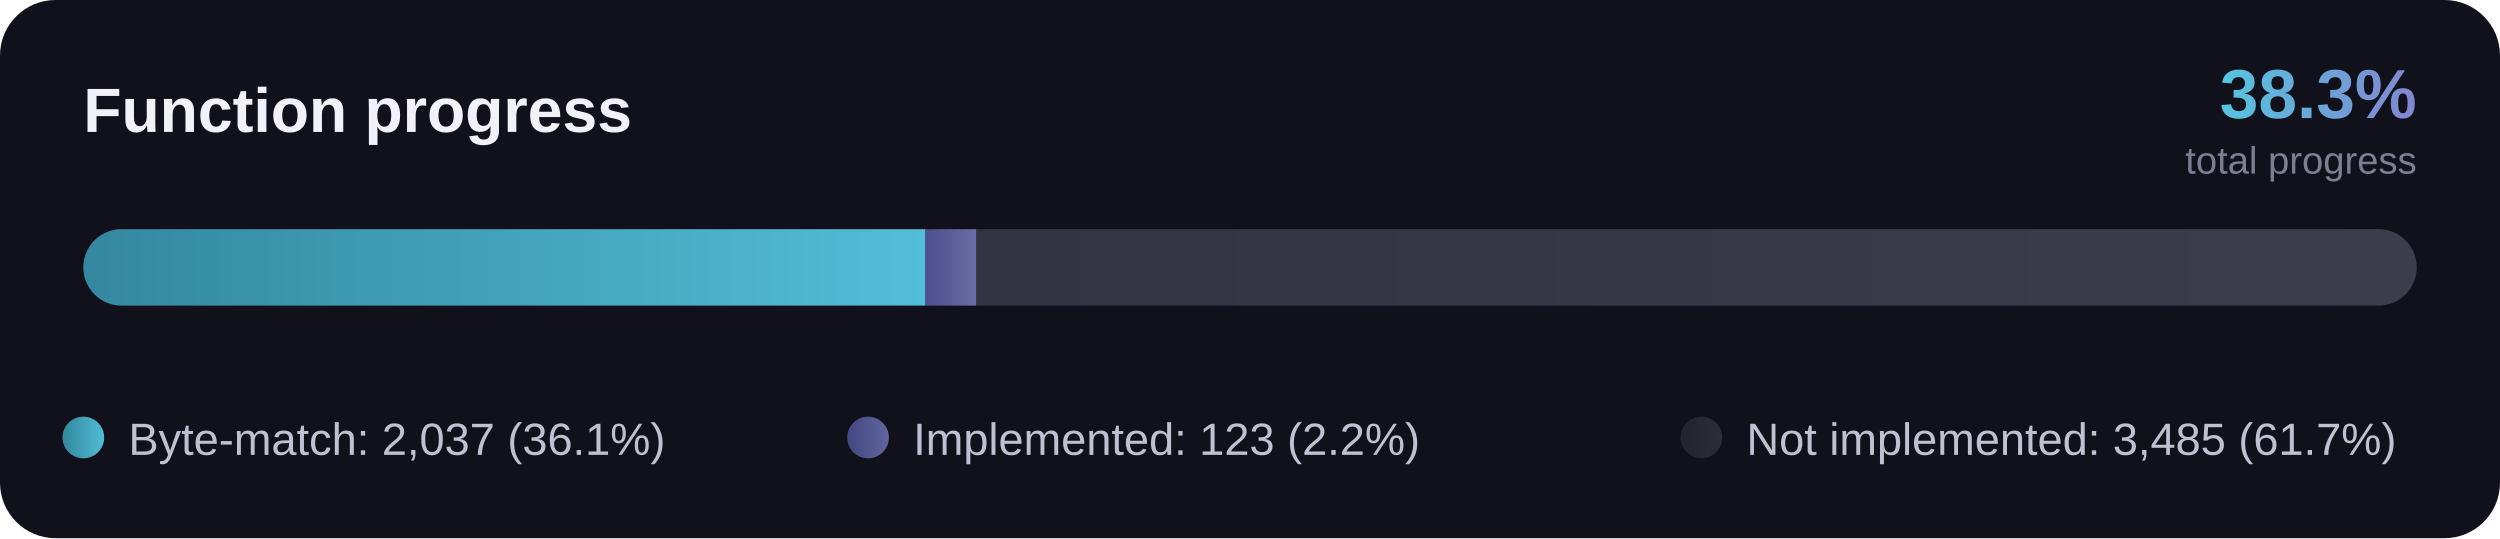
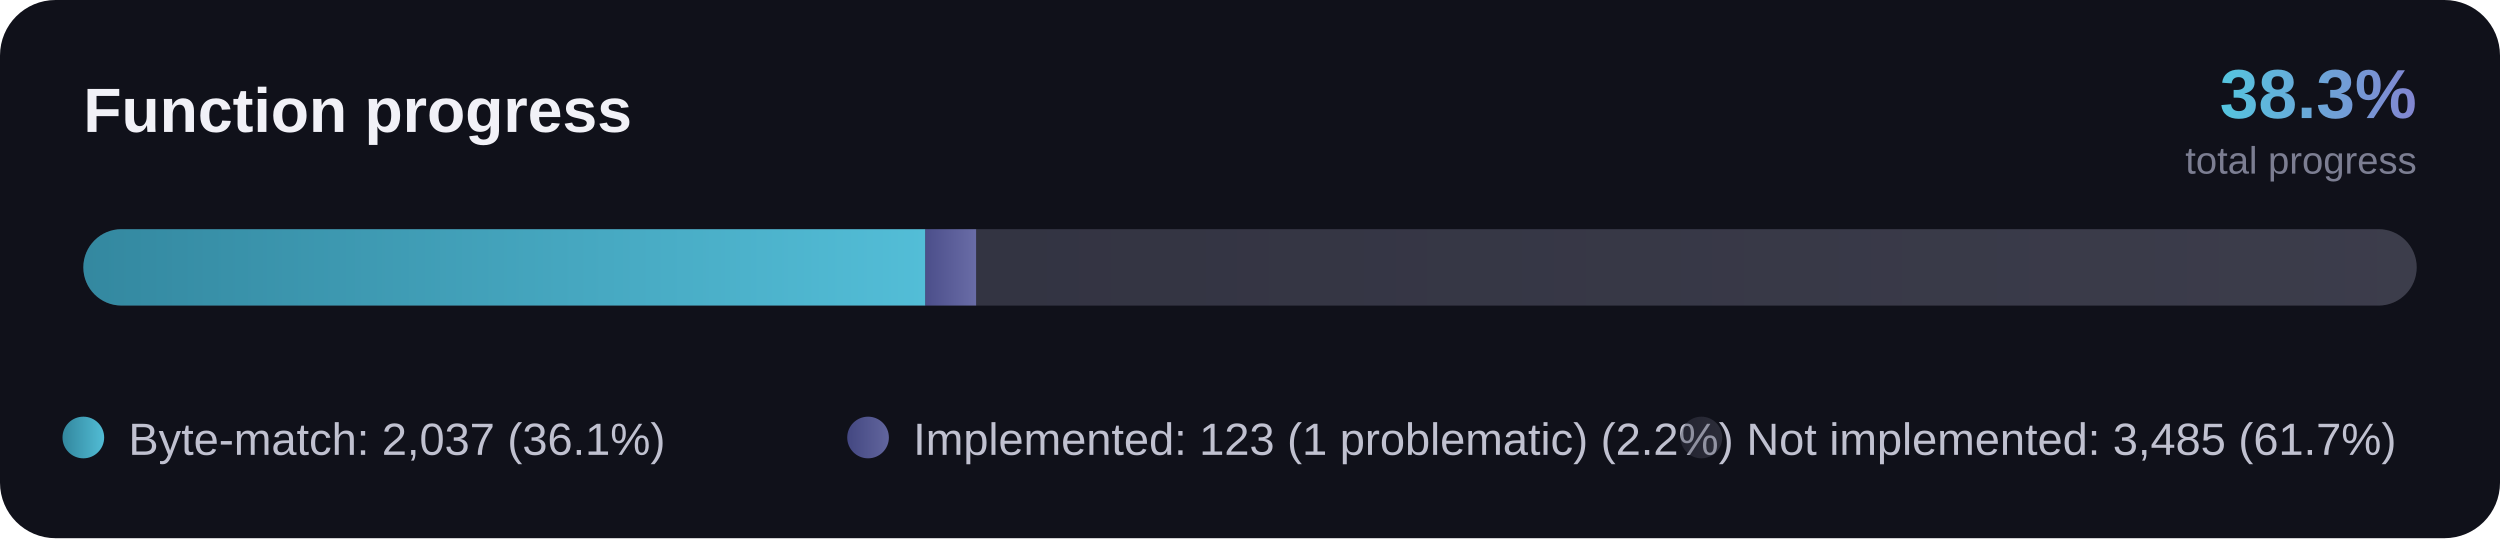
<svg xmlns="http://www.w3.org/2000/svg" width="720" height="155" viewBox="0 0 720 155" role="img" aria-labelledby="title description" font-family="Segoe UI, Arial, sans-serif">
  <defs>
    <linearGradient id="matching-gradient" x1="0" x2="1">
      <stop offset="0" stop-color="#348da5" />
      <stop offset="1" stop-color="#55c5df" />
    </linearGradient>
    <linearGradient id="not-matching-gradient" x1="0" x2="1">
      <stop offset="0" stop-color="#585caa" />
      <stop offset="1" stop-color="#8286d1" />
    </linearGradient>
    <linearGradient id="not-started-gradient" x1="0" x2="1">
      <stop offset="0" stop-color="#3e4050" />
      <stop offset="1" stop-color="#555767" />
    </linearGradient>
    <linearGradient id="overall-gradient" x1="0" x2="1">
      <stop offset="0" stop-color="#55c5df" />
      <stop offset="1" stop-color="#8286d1" />
    </linearGradient>
  </defs>
  <rect width="720" height="155" rx="16" fill="#10111a" />
  <text x="24" y="38" fill="#f1f1f7" font-family="Segoe UI, Arial, sans-serif" font-size="18" font-weight="600">Function progress</text>
  <text x="696" y="34" text-anchor="end" fill="url(#overall-gradient)" font-family="Segoe UI, Arial, sans-serif" font-size="20" font-weight="700">38.3%</text>
  <text x="696" y="50" text-anchor="end" fill="#7c7e92" font-family="Segoe UI, Arial, sans-serif" font-size="11">total progress</text>
  <rect x="24" y="66" width="672" height="22" rx="11" fill="#555767" fill-opacity="0.4" />
  <clipPath id="progress-clip">
    <rect x="24" y="66" width="672" height="22" rx="11" />
  </clipPath>
  <g clip-path="url(#progress-clip)">
    <rect x="24.00" y="66" width="242.49" height="22" fill="url(#matching-gradient)" fill-opacity="0.95" />
    <rect x="266.49" y="66" width="14.64" height="22" fill="url(#not-matching-gradient)" fill-opacity="0.72" />
    <rect x="281.13" y="66" width="414.87" height="22" fill="url(#not-started-gradient)" fill-opacity="0.4" />
  </g>
  <circle cx="24" cy="126" r="6" fill="url(#matching-gradient)" fill-opacity="0.95" />
  <text x="37" y="131" fill="#c0c1d0" font-size="13">Byte-match: 2,037 (36.1%)</text>
  <circle cx="250" cy="126" r="6" fill="url(#not-matching-gradient)" fill-opacity="0.72" />
-   <text x="263" y="131" fill="#c0c1d0" font-size="13">Implemented: 123 (2.2%)</text>
+   <text x="263" y="131" fill="#c0c1d0" font-size="13">Implemented: 123 (1 problematic) (2.2%)</text>
  <circle cx="490" cy="126" r="6" fill="url(#not-started-gradient)" fill-opacity="0.4" />
  <text x="503" y="131" fill="#c0c1d0" font-size="13">Not implemented: 3,485 (61.7%)</text>
</svg>
